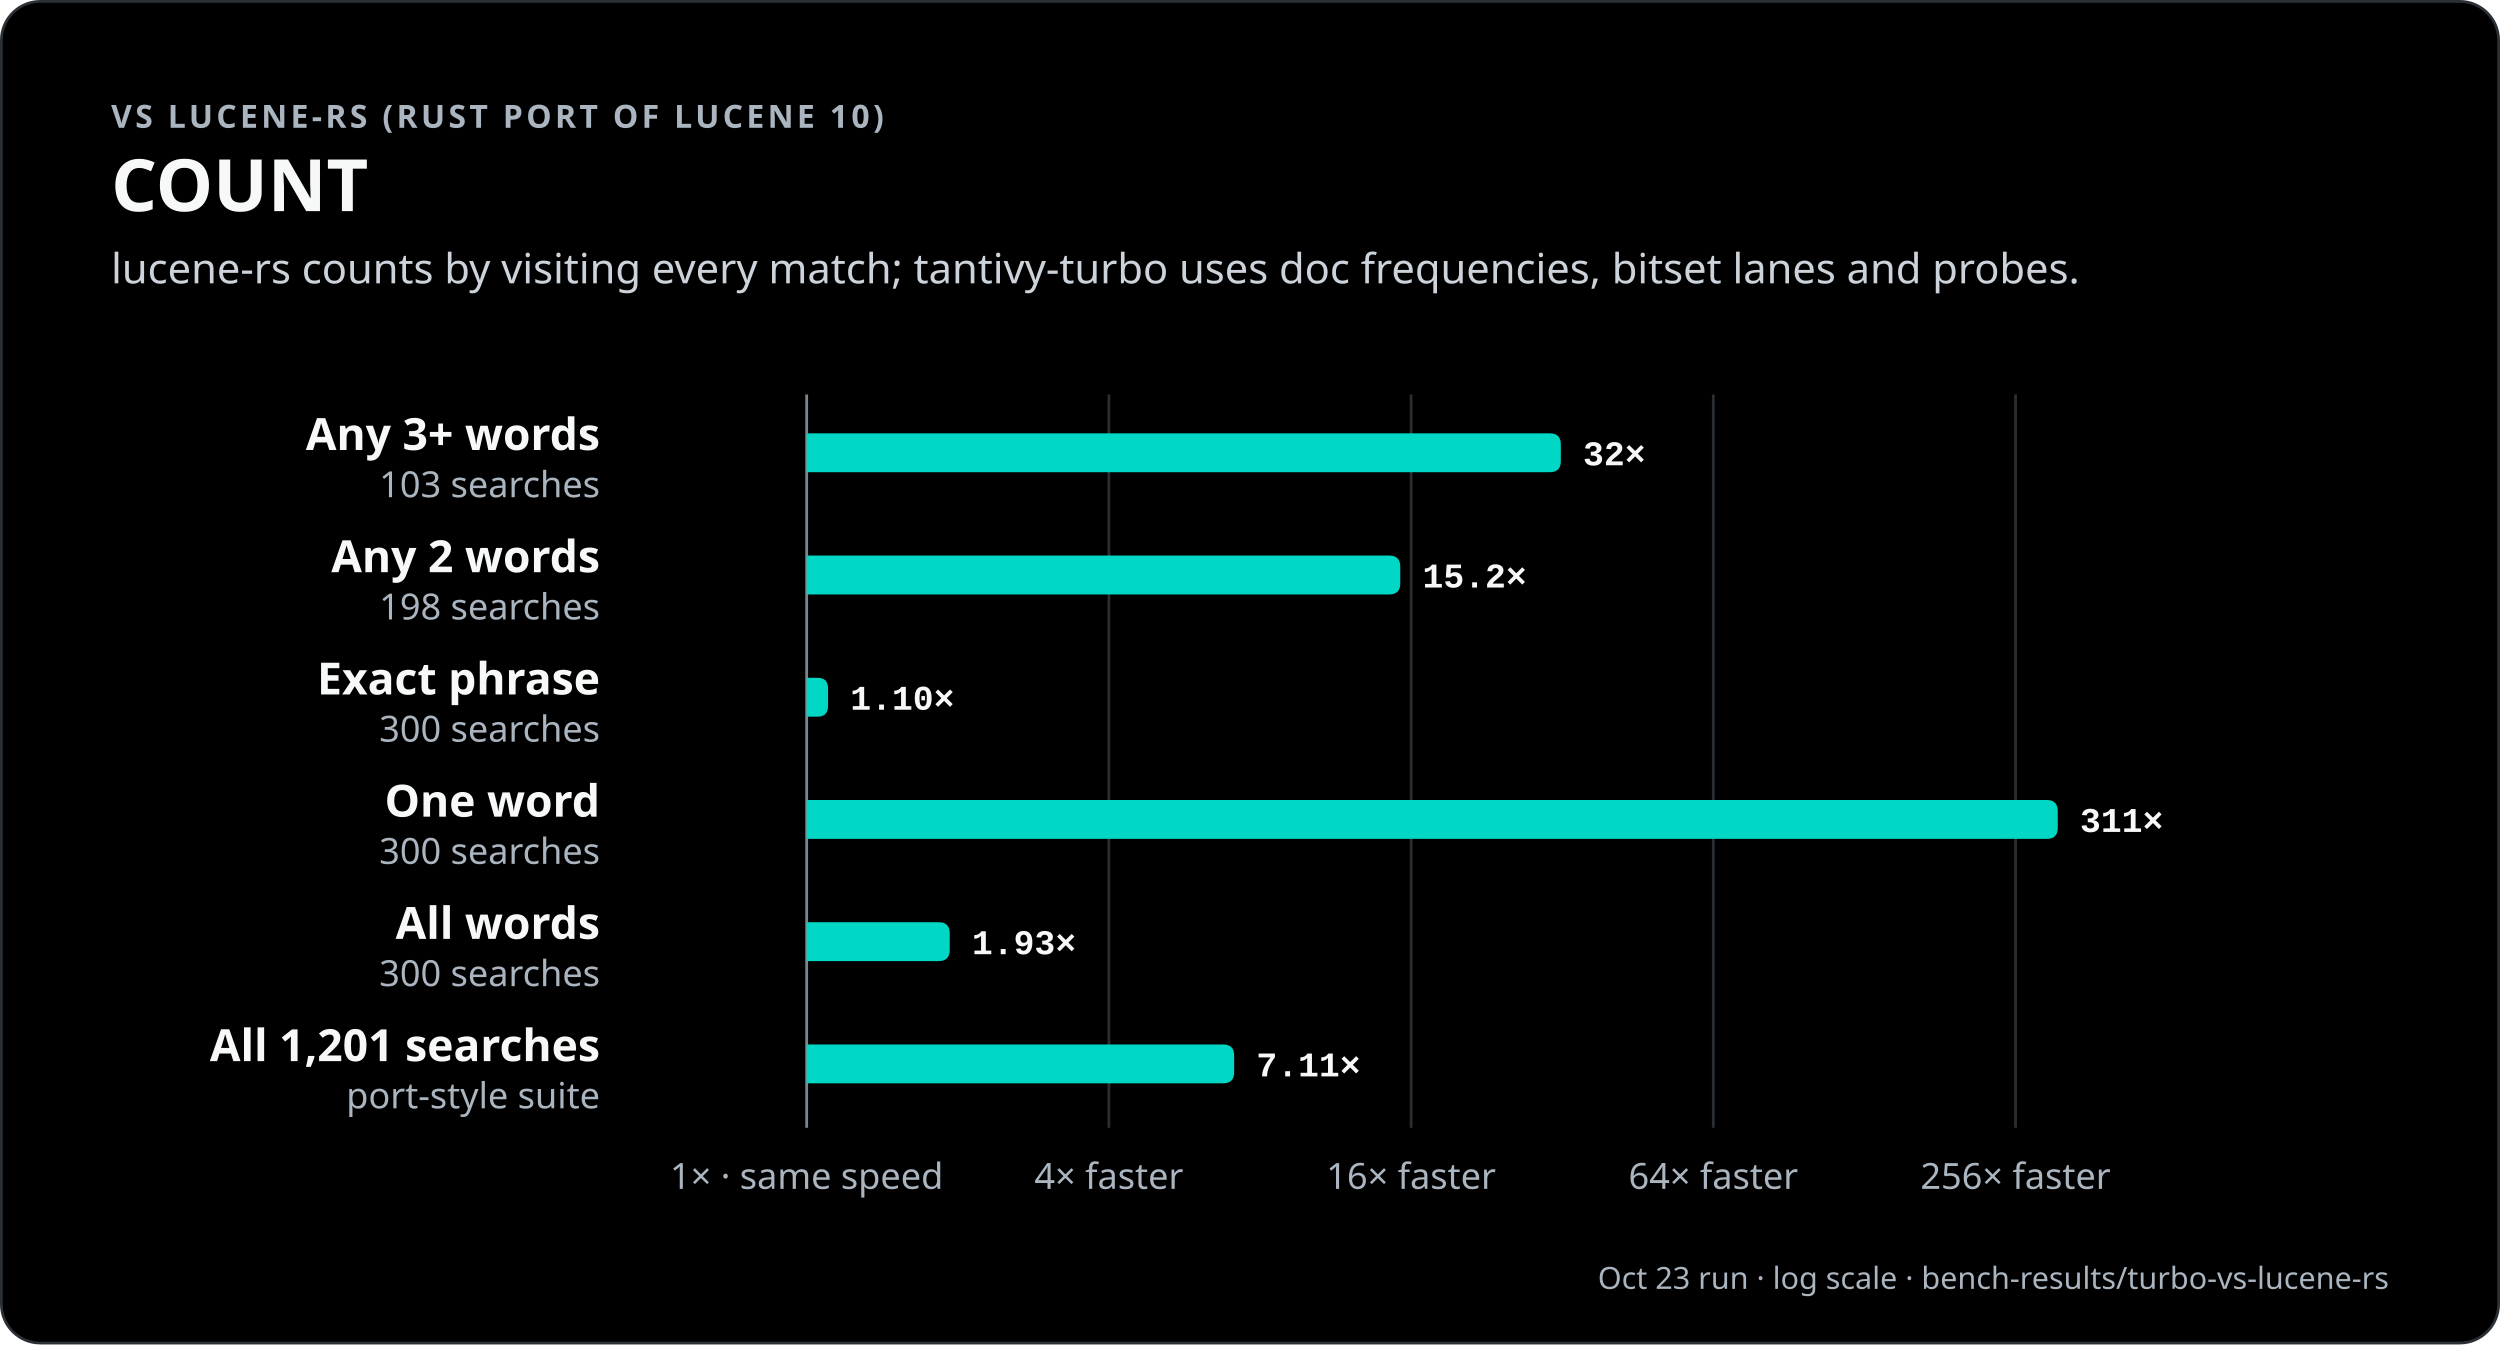
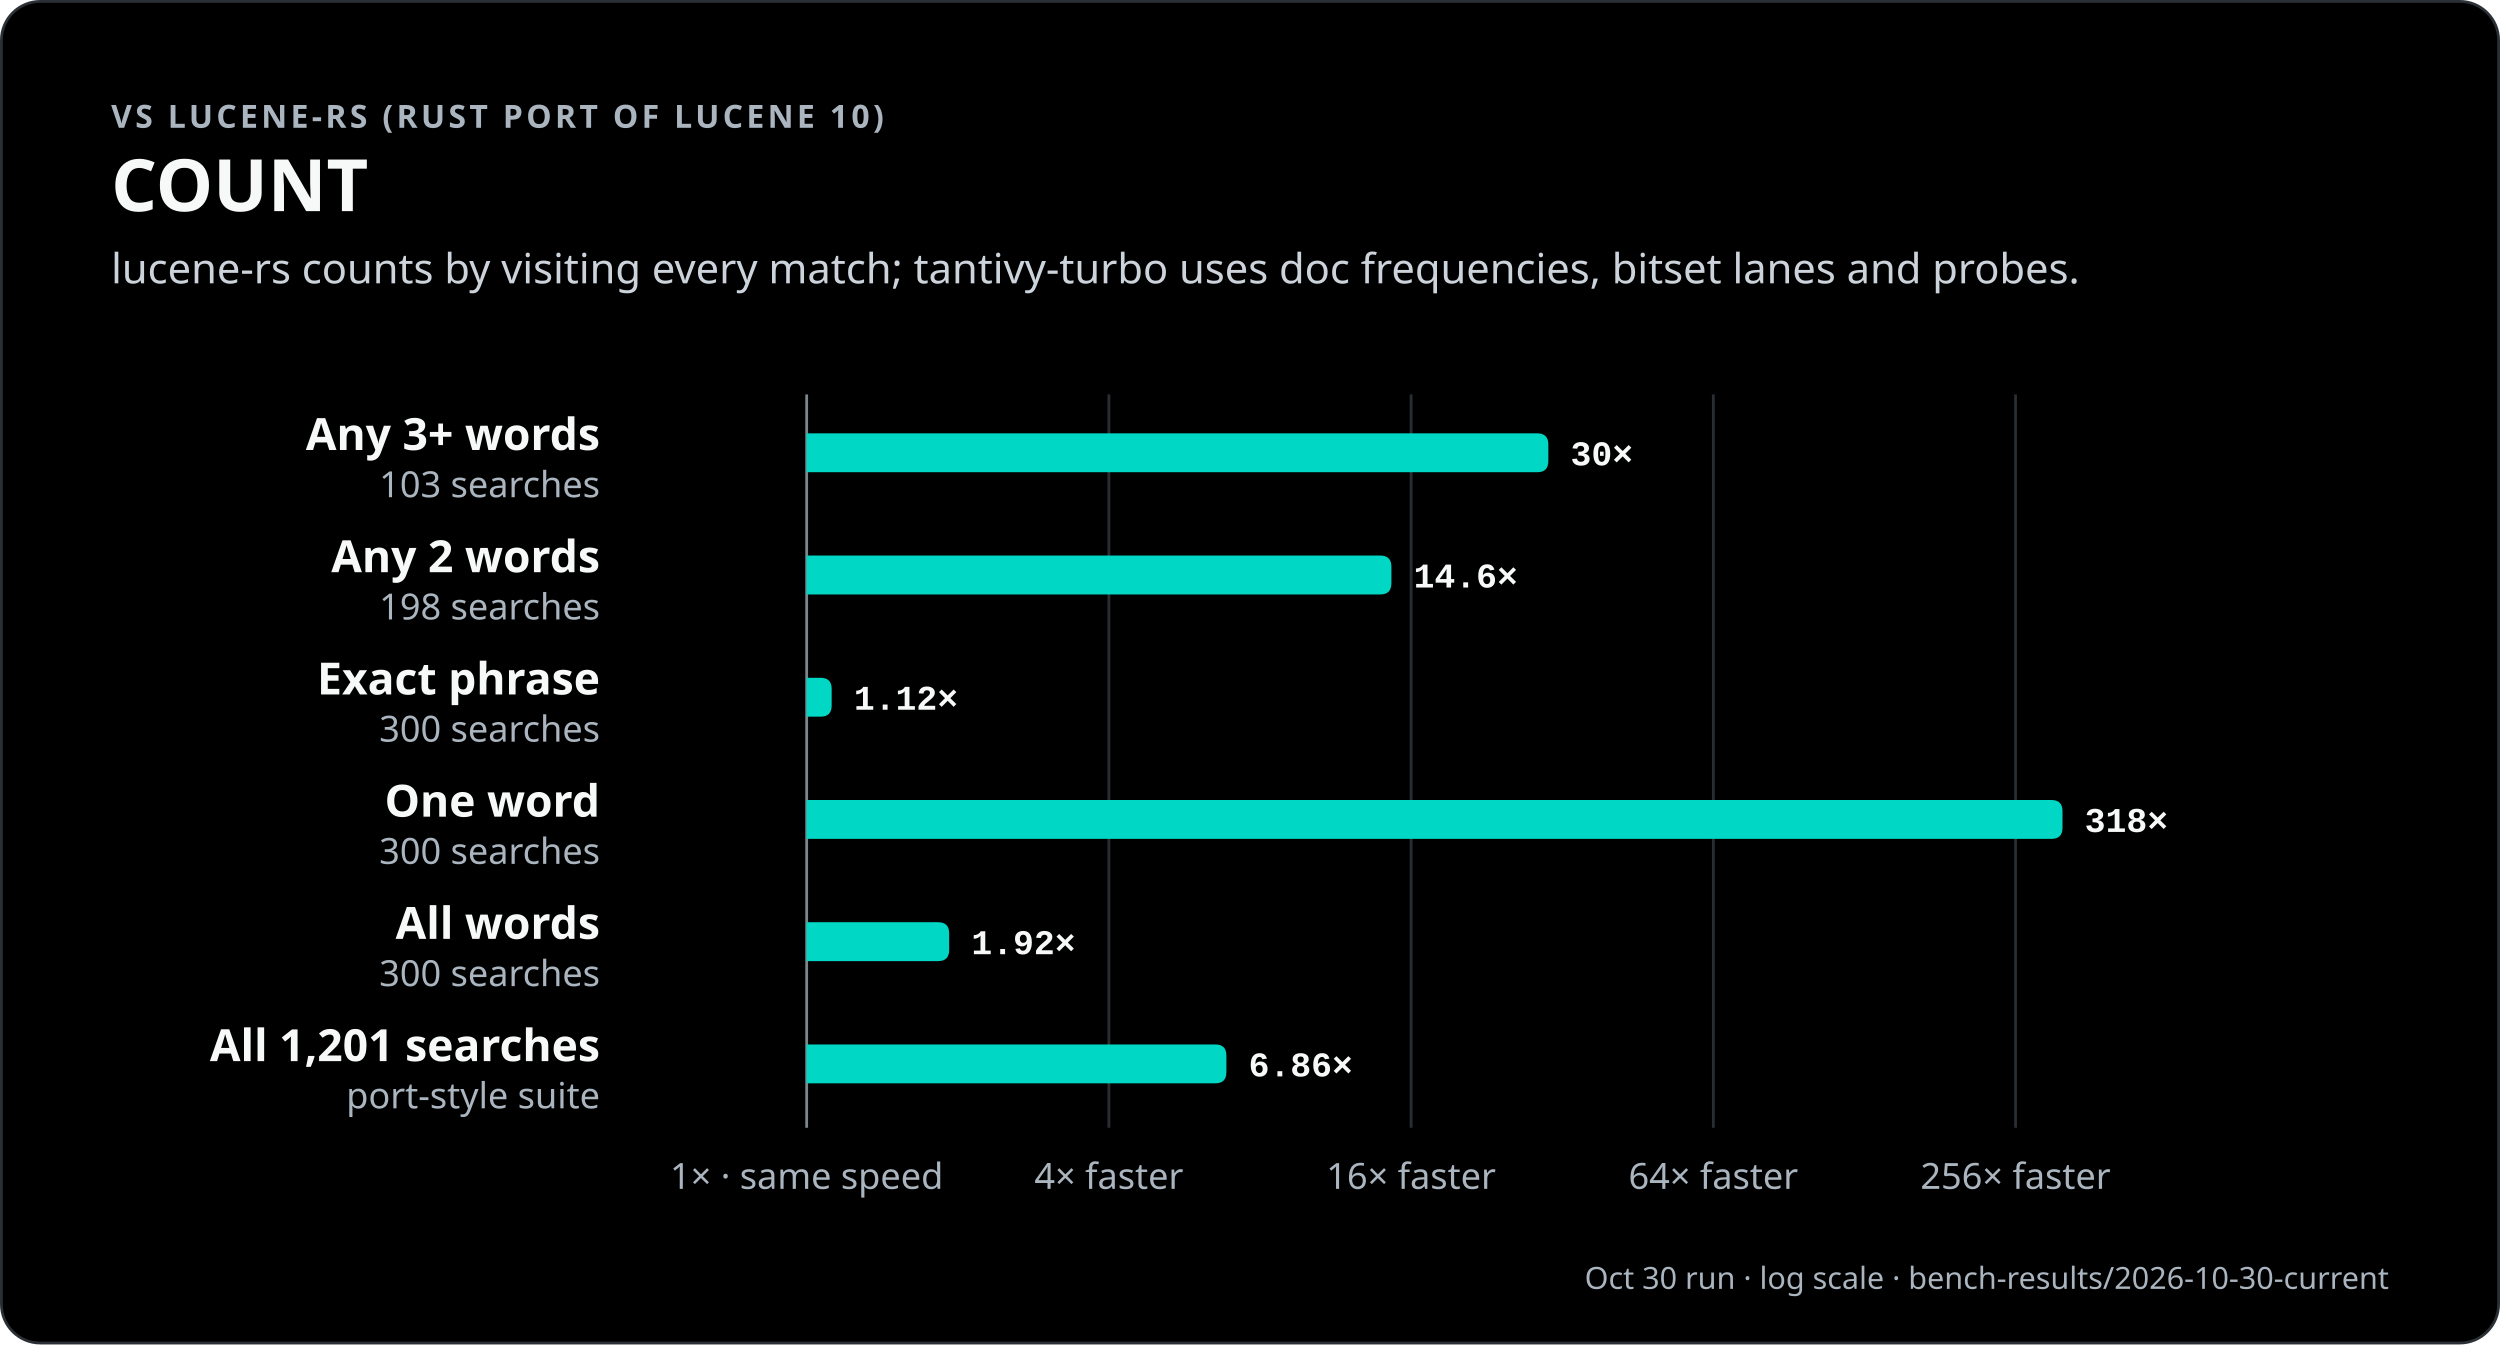
<svg xmlns="http://www.w3.org/2000/svg" width="900" height="484" viewBox="0 0 900 484" role="img" aria-labelledby="chart-title chart-description">
  <rect x="0.5" y="0.5" width="899" height="483" rx="14" fill="#000000" stroke="#2a3035" />
  <text x="40.0" y="46.0" font-size="11.5" font-weight="600" fill="#aab5bf" text-anchor="start" letter-spacing="1.2" font-family="-apple-system, BlinkMacSystemFont, 'Segoe UI', 'Noto Sans', Helvetica, Arial, sans-serif">VS LUCENE-RS (RUST PORT OF LUCENE 10)</text>
  <text x="40.0" y="76.0" font-size="26" font-weight="700" fill="#f7f9f9" text-anchor="start" font-family="-apple-system, BlinkMacSystemFont, 'Segoe UI', 'Noto Sans', Helvetica, Arial, sans-serif">COUNT</text>
  <text x="40.0" y="102.0" font-size="15" font-weight="400" fill="#ccd3da" text-anchor="start" font-family="-apple-system, BlinkMacSystemFont, 'Segoe UI', 'Noto Sans', Helvetica, Arial, sans-serif">lucene-rs counts by visiting every match; tantivy-turbo uses doc frequencies, bitset lanes and probes.</text>
  <line x1="290.4" y1="142" x2="290.4" y2="406.0" stroke="#7b858e" stroke-width="1" />
  <text x="290.4" y="428.0" font-size="13" font-weight="400" fill="#aab5bf" text-anchor="middle" font-family="-apple-system, BlinkMacSystemFont, 'Segoe UI', 'Noto Sans', Helvetica, Arial, sans-serif">1× · same speed</text>
  <line x1="399.2" y1="142" x2="399.2" y2="406.0" stroke="#292e33" stroke-width="1" />
  <text x="399.2" y="428.0" font-size="13" font-weight="400" fill="#aab5bf" text-anchor="middle" font-family="-apple-system, BlinkMacSystemFont, 'Segoe UI', 'Noto Sans', Helvetica, Arial, sans-serif">4× faster</text>
  <line x1="508.0" y1="142" x2="508.0" y2="406.0" stroke="#292e33" stroke-width="1" />
  <text x="508.0" y="428.0" font-size="13" font-weight="400" fill="#aab5bf" text-anchor="middle" font-family="-apple-system, BlinkMacSystemFont, 'Segoe UI', 'Noto Sans', Helvetica, Arial, sans-serif">16× faster</text>
  <line x1="616.8" y1="142" x2="616.8" y2="406.0" stroke="#292e33" stroke-width="1" />
  <text x="616.8" y="428.0" font-size="13" font-weight="400" fill="#aab5bf" text-anchor="middle" font-family="-apple-system, BlinkMacSystemFont, 'Segoe UI', 'Noto Sans', Helvetica, Arial, sans-serif">64× faster</text>
  <line x1="725.6" y1="142" x2="725.6" y2="406.0" stroke="#292e33" stroke-width="1" />
  <text x="725.6" y="428.0" font-size="13" font-weight="400" fill="#aab5bf" text-anchor="middle" font-family="-apple-system, BlinkMacSystemFont, 'Segoe UI', 'Noto Sans', Helvetica, Arial, sans-serif">256× faster</text>
  <text x="216.0" y="162.0" font-size="16" font-weight="600" fill="#f7f9f9" text-anchor="end" font-family="-apple-system, BlinkMacSystemFont, 'Segoe UI', 'Noto Sans', Helvetica, Arial, sans-serif">Any 3+ words</text>
  <text x="216.0" y="179.0" font-size="13" font-weight="400" fill="#aab5bf" text-anchor="end" font-family="-apple-system, BlinkMacSystemFont, 'Segoe UI', 'Noto Sans', Helvetica, Arial, sans-serif">103 searches</text>
-   <path d="M290.4,156.0 H557.9 Q561.9,156.0 561.9,160.0 V166.0 Q561.9,170.0 557.9,170.0 H290.4 Z" fill="#00d8c5" />
-   <text x="569.9" y="167.5" font-size="12.5" font-weight="600" fill="#f7f9f9" text-anchor="start" font-family="ui-monospace, SFMono-Regular, 'SF Mono', Menlo, Consolas, 'Liberation Mono', monospace">32×</text>
+   <path d="M290.4,156.0 H553.4 Q557.4,156.0 557.4,160.0 V166.0 Q557.4,170.0 553.4,170.0 H290.4 Z" fill="#00d8c5" />
+   <text x="565.4" y="167.5" font-size="12.5" font-weight="600" fill="#f7f9f9" text-anchor="start" font-family="ui-monospace, SFMono-Regular, 'SF Mono', Menlo, Consolas, 'Liberation Mono', monospace">30×</text>
  <text x="216.0" y="206.0" font-size="16" font-weight="600" fill="#f7f9f9" text-anchor="end" font-family="-apple-system, BlinkMacSystemFont, 'Segoe UI', 'Noto Sans', Helvetica, Arial, sans-serif">Any 2 words</text>
  <text x="216.0" y="223.0" font-size="13" font-weight="400" fill="#aab5bf" text-anchor="end" font-family="-apple-system, BlinkMacSystemFont, 'Segoe UI', 'Noto Sans', Helvetica, Arial, sans-serif">198 searches</text>
-   <path d="M290.4,200.0 H500.1 Q504.1,200.0 504.1,204.0 V210.0 Q504.1,214.0 500.1,214.0 H290.4 Z" fill="#00d8c5" />
-   <text x="512.1" y="211.5" font-size="12.5" font-weight="600" fill="#f7f9f9" text-anchor="start" font-family="ui-monospace, SFMono-Regular, 'SF Mono', Menlo, Consolas, 'Liberation Mono', monospace">15.2×</text>
+   <path d="M290.4,200.0 H496.9 Q500.9,200.0 500.9,204.0 V210.0 Q500.9,214.0 496.9,214.0 H290.4 Z" fill="#00d8c5" />
+   <text x="508.9" y="211.5" font-size="12.5" font-weight="600" fill="#f7f9f9" text-anchor="start" font-family="ui-monospace, SFMono-Regular, 'SF Mono', Menlo, Consolas, 'Liberation Mono', monospace">14.6×</text>
  <text x="216.0" y="250.0" font-size="16" font-weight="600" fill="#f7f9f9" text-anchor="end" font-family="-apple-system, BlinkMacSystemFont, 'Segoe UI', 'Noto Sans', Helvetica, Arial, sans-serif">Exact phrase</text>
  <text x="216.0" y="267.0" font-size="13" font-weight="400" fill="#aab5bf" text-anchor="end" font-family="-apple-system, BlinkMacSystemFont, 'Segoe UI', 'Noto Sans', Helvetica, Arial, sans-serif">300 searches</text>
-   <path d="M290.4,244.0 H294.3 Q298.1,244.0 298.1,247.9 V254.1 Q298.1,258.0 294.3,258.0 H290.4 Z" fill="#00d8c5" />
-   <text x="306.1" y="255.5" font-size="12.5" font-weight="600" fill="#f7f9f9" text-anchor="start" font-family="ui-monospace, SFMono-Regular, 'SF Mono', Menlo, Consolas, 'Liberation Mono', monospace">1.10×</text>
+   <path d="M290.4,244.0 H295.4 Q299.4,244.0 299.4,248.0 V254.0 Q299.4,258.0 295.4,258.0 H290.4 Z" fill="#00d8c5" />
+   <text x="307.4" y="255.5" font-size="12.5" font-weight="600" fill="#f7f9f9" text-anchor="start" font-family="ui-monospace, SFMono-Regular, 'SF Mono', Menlo, Consolas, 'Liberation Mono', monospace">1.12×</text>
  <text x="216.0" y="294.0" font-size="16" font-weight="600" fill="#f7f9f9" text-anchor="end" font-family="-apple-system, BlinkMacSystemFont, 'Segoe UI', 'Noto Sans', Helvetica, Arial, sans-serif">One word</text>
  <text x="216.0" y="311.0" font-size="13" font-weight="400" fill="#aab5bf" text-anchor="end" font-family="-apple-system, BlinkMacSystemFont, 'Segoe UI', 'Noto Sans', Helvetica, Arial, sans-serif">300 searches</text>
-   <path d="M290.4,288.0 H736.8 Q740.8,288.0 740.8,292.0 V298.0 Q740.8,302.0 736.8,302.0 H290.4 Z" fill="#00d8c5" />
-   <text x="748.8" y="299.5" font-size="12.5" font-weight="600" fill="#f7f9f9" text-anchor="start" font-family="ui-monospace, SFMono-Regular, 'SF Mono', Menlo, Consolas, 'Liberation Mono', monospace">311×</text>
+   <path d="M290.4,288.0 H738.5 Q742.5,288.0 742.5,292.0 V298.0 Q742.5,302.0 738.5,302.0 H290.4 Z" fill="#00d8c5" />
+   <text x="750.5" y="299.5" font-size="12.5" font-weight="600" fill="#f7f9f9" text-anchor="start" font-family="ui-monospace, SFMono-Regular, 'SF Mono', Menlo, Consolas, 'Liberation Mono', monospace">318×</text>
  <text x="216.0" y="338.0" font-size="16" font-weight="600" fill="#f7f9f9" text-anchor="end" font-family="-apple-system, BlinkMacSystemFont, 'Segoe UI', 'Noto Sans', Helvetica, Arial, sans-serif">All words</text>
  <text x="216.0" y="355.0" font-size="13" font-weight="400" fill="#aab5bf" text-anchor="end" font-family="-apple-system, BlinkMacSystemFont, 'Segoe UI', 'Noto Sans', Helvetica, Arial, sans-serif">300 searches</text>
-   <path d="M290.4,332.0 H337.9 Q341.9,332.0 341.9,336.0 V342.0 Q341.9,346.0 337.9,346.0 H290.4 Z" fill="#00d8c5" />
-   <text x="349.9" y="343.5" font-size="12.5" font-weight="600" fill="#f7f9f9" text-anchor="start" font-family="ui-monospace, SFMono-Regular, 'SF Mono', Menlo, Consolas, 'Liberation Mono', monospace">1.93×</text>
+   <path d="M290.4,332.0 H337.7 Q341.7,332.0 341.7,336.0 V342.0 Q341.7,346.0 337.7,346.0 H290.4 Z" fill="#00d8c5" />
+   <text x="349.7" y="343.5" font-size="12.5" font-weight="600" fill="#f7f9f9" text-anchor="start" font-family="ui-monospace, SFMono-Regular, 'SF Mono', Menlo, Consolas, 'Liberation Mono', monospace">1.92×</text>
  <text x="216.0" y="382.0" font-size="16" font-weight="600" fill="#f7f9f9" text-anchor="end" font-family="-apple-system, BlinkMacSystemFont, 'Segoe UI', 'Noto Sans', Helvetica, Arial, sans-serif">All 1,201 searches</text>
  <text x="216.0" y="399.0" font-size="13" font-weight="400" fill="#aab5bf" text-anchor="end" font-family="-apple-system, BlinkMacSystemFont, 'Segoe UI', 'Noto Sans', Helvetica, Arial, sans-serif">port-style suite</text>
-   <path d="M290.4,376.0 H440.3 Q444.3,376.0 444.3,380.0 V386.0 Q444.3,390.0 440.3,390.0 H290.4 Z" fill="#00d8c5" />
-   <text x="452.3" y="387.5" font-size="12.5" font-weight="600" fill="#f7f9f9" text-anchor="start" font-family="ui-monospace, SFMono-Regular, 'SF Mono', Menlo, Consolas, 'Liberation Mono', monospace">7.11×</text>
-   <text x="860.0" y="464.0" font-size="11" font-weight="400" fill="#aab5bf" text-anchor="end" font-family="-apple-system, BlinkMacSystemFont, 'Segoe UI', 'Noto Sans', Helvetica, Arial, sans-serif">Oct 23 run · log scale · bench-results/turbo-vs-lucene-rs</text>
+   <path d="M290.4,376.0 H437.5 Q441.5,376.0 441.5,380.0 V386.0 Q441.5,390.0 437.5,390.0 H290.4 Z" fill="#00d8c5" />
+   <text x="449.5" y="387.5" font-size="12.5" font-weight="600" fill="#f7f9f9" text-anchor="start" font-family="ui-monospace, SFMono-Regular, 'SF Mono', Menlo, Consolas, 'Liberation Mono', monospace">6.86×</text>
+   <text x="860.0" y="464.0" font-size="11" font-weight="400" fill="#aab5bf" text-anchor="end" font-family="-apple-system, BlinkMacSystemFont, 'Segoe UI', 'Noto Sans', Helvetica, Arial, sans-serif">Oct 30 run · log scale · bench-results/2026-10-30-current</text>
</svg>
